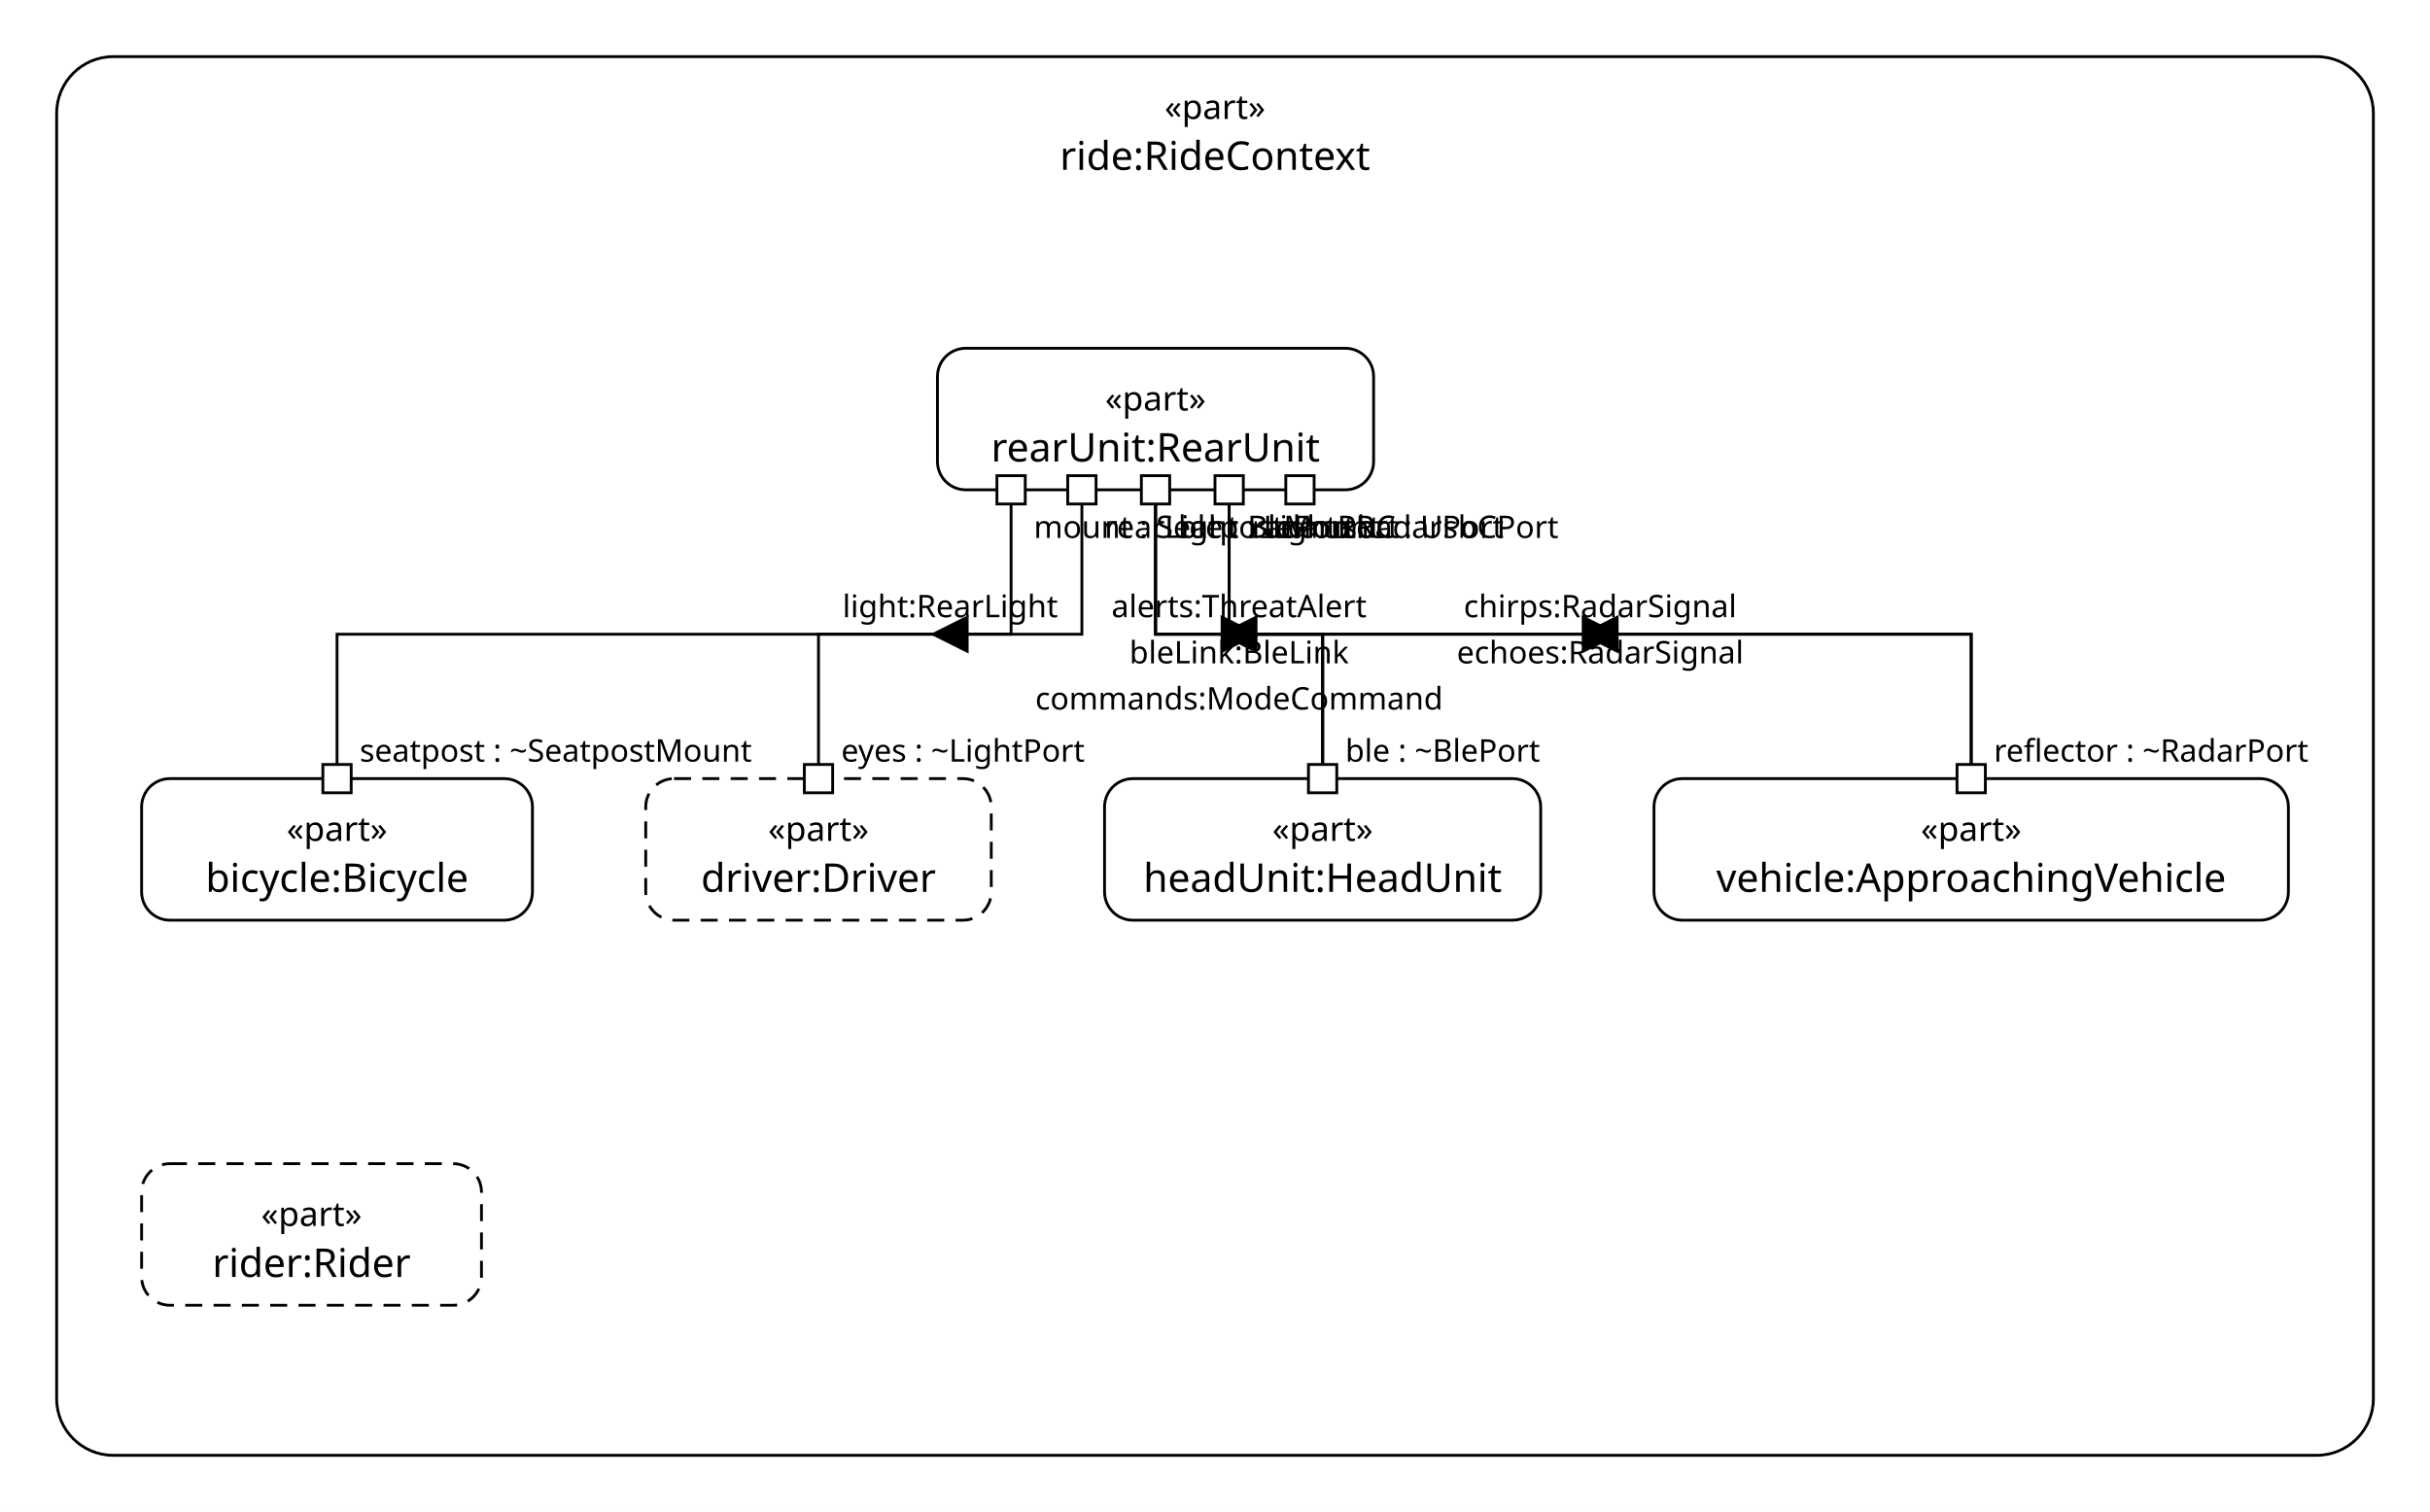
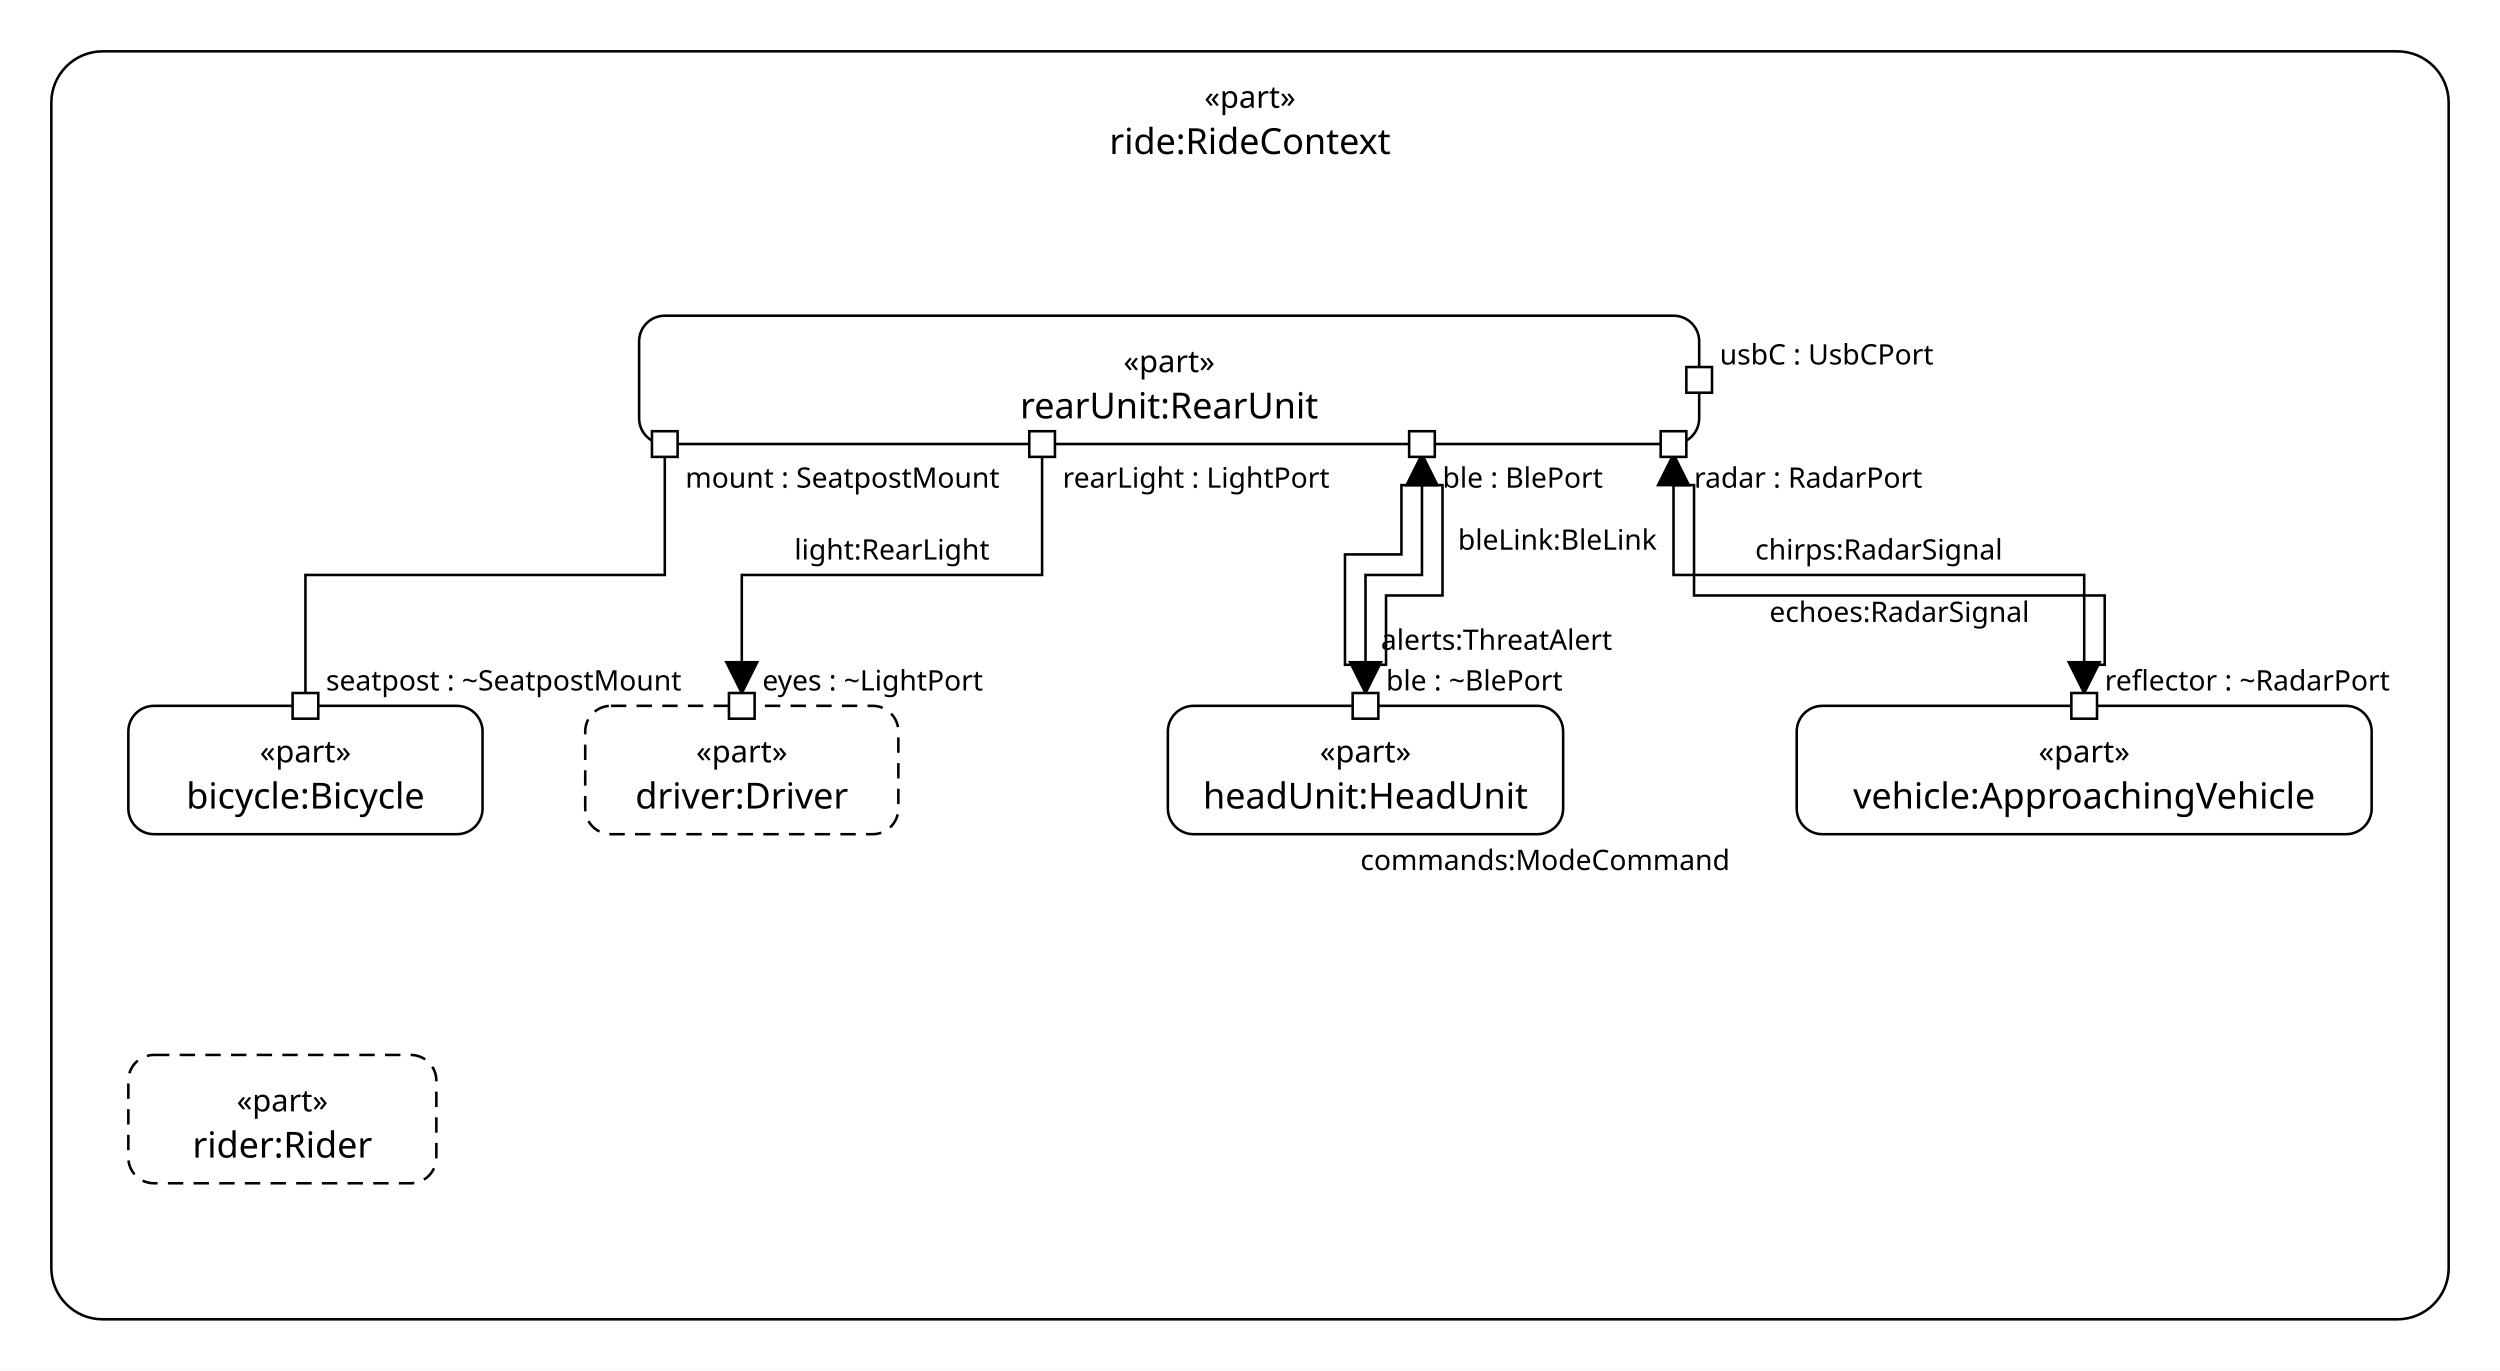
- <svg xmlns="http://www.w3.org/2000/svg" width="858" height="534" viewBox="0 0 858 534" font-family="sans-serif">
-   <rect x="0" y="0" width="858" height="534" fill="#ffffff" />
-   <rect x="20" y="20" width="818" height="494" rx="20" fill="#ffffff" stroke="#000000" />
-   <text x="429" y="42" text-anchor="middle" font-size="12">«part»</text>
-   <text x="429" y="60" text-anchor="middle" font-size="14">ride:RideContext</text>
+ <svg xmlns="http://www.w3.org/2000/svg" width="974" height="534" viewBox="0 0 974 534" font-family="sans-serif">
+   <rect x="0" y="0" width="974" height="534" fill="#ffffff" />
+   <rect x="20" y="20" width="934" height="494" rx="20" fill="#ffffff" stroke="#000000" />
+   <text x="487" y="42" text-anchor="middle" font-size="12">«part»</text>
+   <text x="487" y="60" text-anchor="middle" font-size="14">ride:RideContext</text>
  <rect x="50" y="275" width="138" height="50" rx="10" fill="#ffffff" stroke="#000000" />
  <text x="119" y="297" text-anchor="middle" font-size="12">«part»</text>
  <text x="119" y="315" text-anchor="middle" font-size="14">bicycle:Bicycle</text>
  <rect x="228" y="275" width="122" height="50" rx="10" fill="#ffffff" stroke="#000000" stroke-dasharray="6 4" />
  <text x="289" y="297" text-anchor="middle" font-size="12">«part»</text>
  <text x="289" y="315" text-anchor="middle" font-size="14">driver:Driver</text>
-   <rect x="390" y="275" width="154" height="50" rx="10" fill="#ffffff" stroke="#000000" />
-   <text x="467" y="297" text-anchor="middle" font-size="12">«part»</text>
-   <text x="467" y="315" text-anchor="middle" font-size="14">headUnit:HeadUnit</text>
-   <rect x="331" y="123" width="154" height="50" rx="10" fill="#ffffff" stroke="#000000" />
-   <text x="408" y="145" text-anchor="middle" font-size="12">«part»</text>
-   <text x="408" y="163" text-anchor="middle" font-size="14">rearUnit:RearUnit</text>
+   <rect x="455" y="275" width="154" height="50" rx="10" fill="#ffffff" stroke="#000000" />
+   <text x="532" y="297" text-anchor="middle" font-size="12">«part»</text>
+   <text x="532" y="315" text-anchor="middle" font-size="14">headUnit:HeadUnit</text>
+   <rect x="249" y="123" width="413" height="50" rx="10" fill="#ffffff" stroke="#000000" />
+   <text x="455.5" y="145" text-anchor="middle" font-size="12">«part»</text>
+   <text x="455.5" y="163" text-anchor="middle" font-size="14">rearUnit:RearUnit</text>
  <rect x="50" y="411" width="120" height="50" rx="10" fill="#ffffff" stroke="#000000" stroke-dasharray="6 4" />
  <text x="110" y="433" text-anchor="middle" font-size="12">«part»</text>
  <text x="110" y="451" text-anchor="middle" font-size="14">rider:Rider</text>
-   <rect x="584" y="275" width="224" height="50" rx="10" fill="#ffffff" stroke="#000000" />
-   <text x="696" y="297" text-anchor="middle" font-size="12">«part»</text>
-   <text x="696" y="315" text-anchor="middle" font-size="14">vehicle:ApproachingVehicle</text>
-   <polyline points="357,173 357,189 357,224 119,224 119,259 119,275" fill="none" stroke="#000000" />
-   <polygon points="443.5,224 431.5,230 431.5,218" fill="#000000" stroke="#000000" />
-   <polyline points="408,173 408,189 408,224 467,224 467,259 467,275" fill="none" stroke="#000000" />
-   <text x="437.5" y="218" text-anchor="middle" font-size="11">alerts:ThreatAlert</text>
-   <polyline points="408,173 408,189 408,224 467,224 467,259 467,275" fill="none" stroke="#000000" />
-   <text x="437.5" y="234.3" text-anchor="middle" font-size="11">bleLink:BleLink</text>
-   <polygon points="571,224 559,230 559,218" fill="#000000" stroke="#000000" />
-   <polyline points="434,173 434,189 434,224 696,224 696,259 696,275" fill="none" stroke="#000000" />
-   <text x="565" y="218" text-anchor="middle" font-size="11">chirps:RadarSignal</text>
-   <polygon points="431.5,224 443.5,218 443.5,230" fill="#000000" stroke="#000000" />
-   <polyline points="467,275 467,259 467,224 408,224 408,189 408,173" fill="none" stroke="#000000" />
-   <text x="437.5" y="250.6" text-anchor="middle" font-size="11">commands:ModeCommand</text>
-   <polygon points="559,224 571,218 571,230" fill="#000000" stroke="#000000" />
-   <polyline points="696,275 696,259 696,224 434,224 434,189 434,173" fill="none" stroke="#000000" />
-   <text x="565" y="234.3" text-anchor="middle" font-size="11">echoes:RadarSignal</text>
-   <polygon points="329.5,224 341.5,218 341.5,230" fill="#000000" stroke="#000000" />
-   <polyline points="382,173 382,189 382,224 289,224 289,259 289,275" fill="none" stroke="#000000" />
-   <text x="335.5" y="218" text-anchor="middle" font-size="11">light:RearLight</text>
+   <rect x="700" y="275" width="224" height="50" rx="10" fill="#ffffff" stroke="#000000" />
+   <text x="812" y="297" text-anchor="middle" font-size="12">«part»</text>
+   <text x="812" y="315" text-anchor="middle" font-size="14">vehicle:ApproachingVehicle</text>
+   <polyline points="259,173 259,224 119,224 119,275" fill="none" stroke="#000000" />
+   <polygon points="532,270 526,258 538,258" fill="#000000" stroke="#000000" />
+   <polyline points="554,173 554,224 532,224 532,275" fill="none" stroke="#000000" />
+   <text x="538" y="253.17" text-anchor="start" font-size="11">alerts:ThreatAlert</text>
+   <polyline points="554,173 554,189 562,189 562,232 540,232 540,259 532,259 532,275" fill="none" stroke="#000000" />
+   <text x="568" y="214.17" text-anchor="start" font-size="11">bleLink:BleLink</text>
+   <polygon points="812,270 806,258 818,258" fill="#000000" stroke="#000000" />
+   <polyline points="652,173 652,224 812,224 812,275" fill="none" stroke="#000000" />
+   <text x="732" y="218" text-anchor="middle" font-size="11">chirps:RadarSignal</text>
+   <polygon points="554,177 560,189 548,189" fill="#000000" stroke="#000000" />
+   <polyline points="532,275 532,259 524,259 524,216 546,216 546,189 554,189 554,173" fill="none" stroke="#000000" />
+   <text x="530" y="338.97" text-anchor="start" font-size="11">commands:ModeCommand</text>
+   <polygon points="652,177 658,189 646,189" fill="#000000" stroke="#000000" />
+   <polyline points="812,275 812,259 820,259 820,232 660,232 660,189 652,189 652,173" fill="none" stroke="#000000" />
+   <text x="740" y="242.3" text-anchor="middle" font-size="11">echoes:RadarSignal</text>
+   <polygon points="289,270 283,258 295,258" fill="#000000" stroke="#000000" />
+   <polyline points="406,173 406,224 289,224 289,275" fill="none" stroke="#000000" />
+   <text x="347.5" y="218" text-anchor="middle" font-size="11">light:RearLight</text>
  <rect x="114" y="270" width="10" height="10" fill="#ffffff" stroke="#000000" />
  <text x="127" y="269" text-anchor="start" font-size="11">seatpost : ~SeatpostMount</text>
  <rect x="284" y="270" width="10" height="10" fill="#ffffff" stroke="#000000" />
  <text x="297" y="269" text-anchor="start" font-size="11">eyes : ~LightPort</text>
-   <rect x="462" y="270" width="10" height="10" fill="#ffffff" stroke="#000000" />
-   <text x="475" y="269" text-anchor="start" font-size="11">ble : ~BlePort</text>
-   <rect x="403" y="168" width="10" height="10" fill="#ffffff" stroke="#000000" />
-   <text x="416" y="190" text-anchor="start" font-size="11">ble : BlePort</text>
-   <rect x="352" y="168" width="10" height="10" fill="#ffffff" stroke="#000000" />
-   <text x="365" y="190" text-anchor="start" font-size="11">mount : SeatpostMount</text>
-   <rect x="429" y="168" width="10" height="10" fill="#ffffff" stroke="#000000" />
-   <text x="442" y="190" text-anchor="start" font-size="11">radar : RadarPort</text>
-   <rect x="377" y="168" width="10" height="10" fill="#ffffff" stroke="#000000" />
-   <text x="390" y="190" text-anchor="start" font-size="11">rearLight : LightPort</text>
-   <rect x="454" y="168" width="10" height="10" fill="#ffffff" stroke="#000000" />
-   <text x="467" y="190" text-anchor="start" font-size="11">usbC : UsbCPort</text>
-   <rect x="691" y="270" width="10" height="10" fill="#ffffff" stroke="#000000" />
-   <text x="704" y="269" text-anchor="start" font-size="11">reflector : ~RadarPort</text>
+   <rect x="527" y="270" width="10" height="10" fill="#ffffff" stroke="#000000" />
+   <text x="540" y="269" text-anchor="start" font-size="11">ble : ~BlePort</text>
+   <rect x="549" y="168" width="10" height="10" fill="#ffffff" stroke="#000000" />
+   <text x="562" y="190" text-anchor="start" font-size="11">ble : BlePort</text>
+   <rect x="254" y="168" width="10" height="10" fill="#ffffff" stroke="#000000" />
+   <text x="267" y="190" text-anchor="start" font-size="11">mount : SeatpostMount</text>
+   <rect x="647" y="168" width="10" height="10" fill="#ffffff" stroke="#000000" />
+   <text x="660" y="190" text-anchor="start" font-size="11">radar : RadarPort</text>
+   <rect x="401" y="168" width="10" height="10" fill="#ffffff" stroke="#000000" />
+   <text x="414" y="190" text-anchor="start" font-size="11">rearLight : LightPort</text>
+   <rect x="657" y="143" width="10" height="10" fill="#ffffff" stroke="#000000" />
+   <text x="670" y="142" text-anchor="start" font-size="11">usbC : UsbCPort</text>
+   <rect x="807" y="270" width="10" height="10" fill="#ffffff" stroke="#000000" />
+   <text x="820" y="269" text-anchor="start" font-size="11">reflector : ~RadarPort</text>
</svg>
